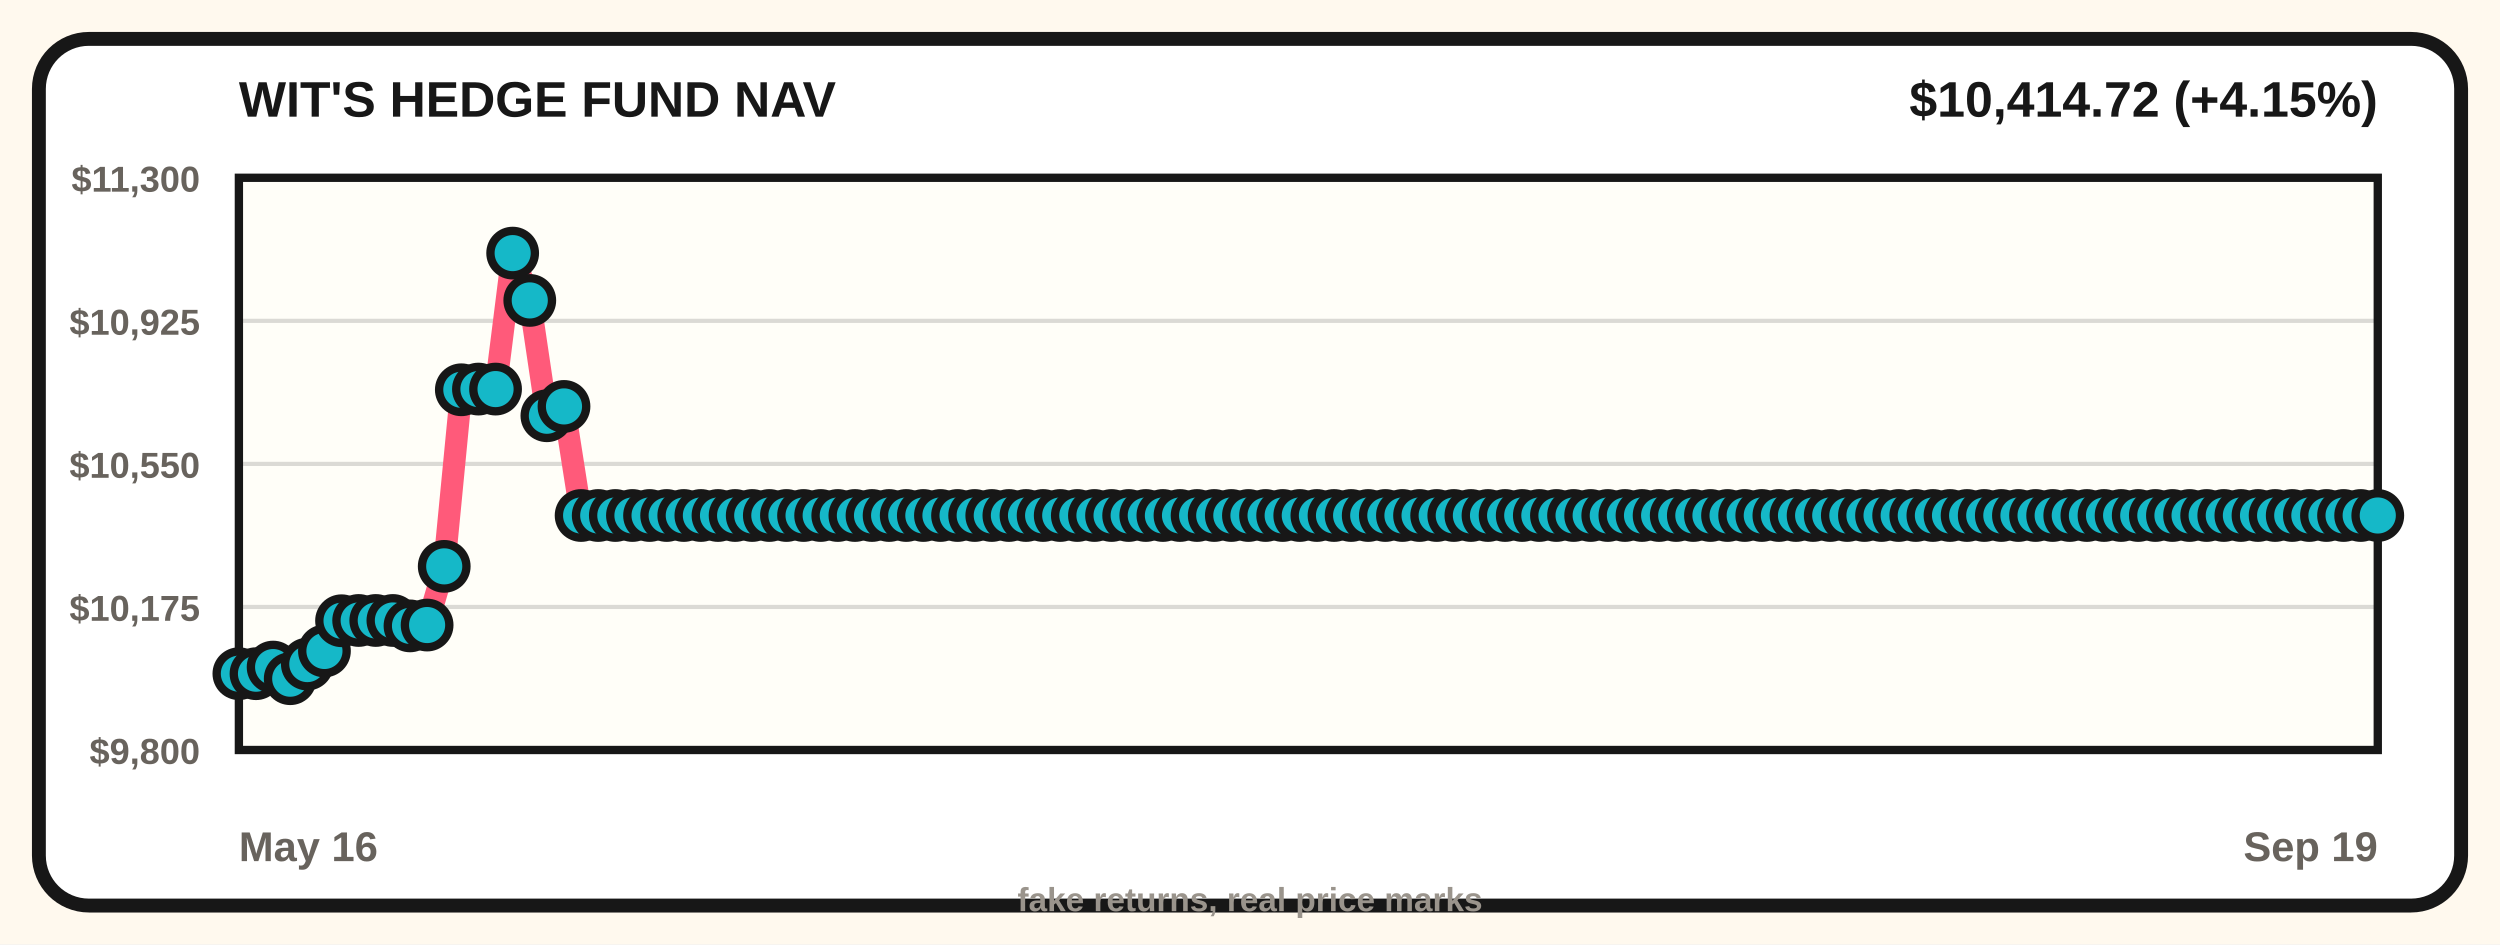
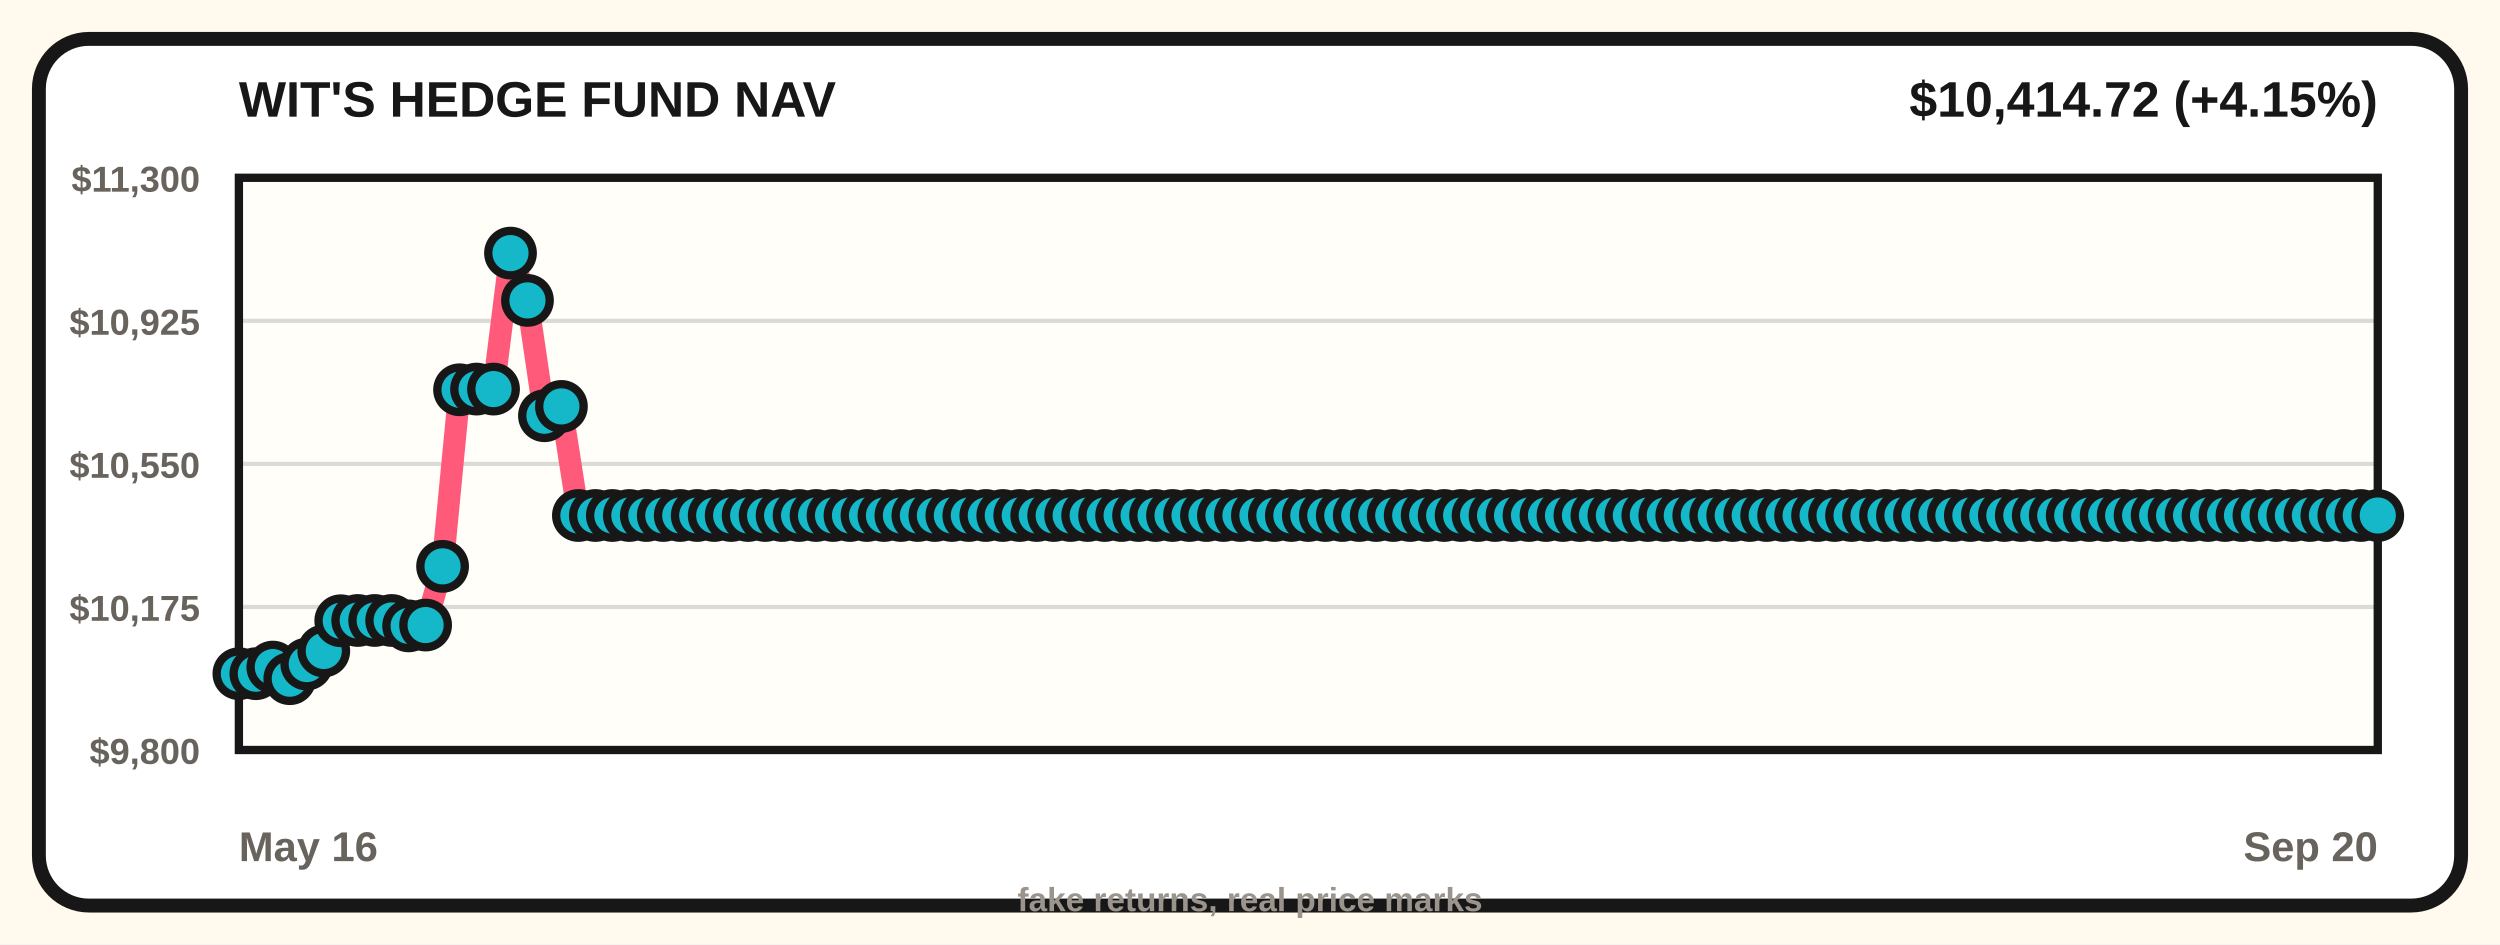
<svg xmlns="http://www.w3.org/2000/svg" width="900" height="340" viewBox="0 0 900 340" role="img" aria-label="Wit's Hedge Fund fake NAV chart">
  <rect width="900" height="340" fill="#fff9ee" />
  <rect x="14" y="14" width="872" height="312" rx="18" fill="#ffffff" stroke="#171717" stroke-width="5" />
  <rect x="86" y="64" width="770" height="206" fill="#fffef8" stroke="#171717" stroke-width="3" />
  <line x1="86" y1="270" x2="856" y2="270" stroke="#171717" stroke-width="1.5" opacity="0.16" />
  <text x="72" y="275" text-anchor="end" font-family="Arial, sans-serif" font-size="13" font-weight="800" fill="#68635d">$9,800</text>
  <line x1="86" y1="218.5" x2="856" y2="218.5" stroke="#171717" stroke-width="1.5" opacity="0.16" />
  <text x="72" y="223.5" text-anchor="end" font-family="Arial, sans-serif" font-size="13" font-weight="800" fill="#68635d">$10,175</text>
  <line x1="86" y1="167" x2="856" y2="167" stroke="#171717" stroke-width="1.5" opacity="0.16" />
  <text x="72" y="172" text-anchor="end" font-family="Arial, sans-serif" font-size="13" font-weight="800" fill="#68635d">$10,550</text>
  <line x1="86" y1="115.5" x2="856" y2="115.5" stroke="#171717" stroke-width="1.5" opacity="0.16" />
  <text x="72" y="120.5" text-anchor="end" font-family="Arial, sans-serif" font-size="13" font-weight="800" fill="#68635d">$10,925</text>
  <line x1="86" y1="64" x2="856" y2="64" stroke="#171717" stroke-width="1.5" opacity="0.16" />
  <text x="72" y="69" text-anchor="end" font-family="Arial, sans-serif" font-size="13" font-weight="800" fill="#68635d">$11,300</text>
-   <polyline points="86,242.53 92.16,242.53 98.32,240.15 104.48,244.33 110.64,239.07 116.8,234.35 122.96,223.47 129.12,223.37 135.28,223.37 141.44,223.37 147.6,225.32 153.76,225.02 159.92,203.89 166.08,140.32 172.24,140.07 178.4,140.07 184.56,91.12 190.72,108.15 196.88,149.67 203.04,146.31 209.2,185.58 215.36,185.58 221.52,185.58 227.68,185.58 233.84,185.58 240,185.58 246.16,185.58 252.32,185.58 258.48,185.58 264.64,185.58 270.8,185.58 276.96,185.58 283.12,185.58 289.28,185.58 295.44,185.58 301.6,185.58 307.76,185.58 313.92,185.58 320.08,185.58 326.24,185.58 332.4,185.58 338.56,185.58 344.72,185.58 350.88,185.58 357.04,185.58 363.2,185.58 369.36,185.58 375.52,185.58 381.68,185.58 387.84,185.58 394,185.58 400.16,185.58 406.32,185.58 412.48,185.58 418.64,185.58 424.8,185.58 430.96,185.58 437.12,185.58 443.28,185.58 449.44,185.58 455.6,185.58 461.76,185.58 467.92,185.58 474.08,185.58 480.24,185.58 486.4,185.58 492.56,185.58 498.72,185.58 504.88,185.58 511.04,185.58 517.2,185.58 523.36,185.58 529.52,185.58 535.68,185.58 541.84,185.58 548,185.58 554.16,185.58 560.32,185.58 566.48,185.58 572.64,185.58 578.8,185.58 584.96,185.58 591.12,185.58 597.28,185.58 603.44,185.58 609.6,185.58 615.76,185.58 621.92,185.58 628.08,185.58 634.24,185.58 640.4,185.58 646.56,185.58 652.72,185.58 658.88,185.58 665.04,185.58 671.2,185.58 677.36,185.58 683.52,185.58 689.68,185.58 695.84,185.58 702,185.58 708.16,185.58 714.32,185.58 720.48,185.58 726.64,185.58 732.8,185.58 738.96,185.58 745.12,185.58 751.28,185.58 757.44,185.58 763.6,185.58 769.76,185.58 775.92,185.58 782.08,185.58 788.24,185.58 794.4,185.58 800.56,185.58 806.72,185.58 812.88,185.58 819.04,185.58 825.2,185.58 831.36,185.58 837.52,185.58 843.68,185.58 849.84,185.58 856,185.58" fill="none" stroke="#ff5a7a" stroke-width="8" stroke-linecap="round" stroke-linejoin="round" />
+   <polyline points="86,242.53 92.11,242.53 98.22,240.15 104.33,244.33 110.44,239.07 116.56,234.35 122.67,223.47 128.78,223.37 134.89,223.37 141,223.37 147.11,225.32 153.22,225.02 159.33,203.89 165.44,140.32 171.56,140.07 177.67,140.07 183.78,91.12 189.89,108.15 196,149.67 202.11,146.31 208.22,185.58 214.33,185.58 220.44,185.58 226.56,185.58 232.67,185.58 238.78,185.58 244.89,185.58 251,185.58 257.11,185.58 263.22,185.58 269.33,185.58 275.44,185.58 281.56,185.58 287.67,185.58 293.78,185.58 299.89,185.58 306,185.58 312.11,185.58 318.22,185.58 324.33,185.58 330.44,185.58 336.56,185.58 342.67,185.58 348.78,185.58 354.89,185.58 361,185.58 367.11,185.58 373.22,185.58 379.33,185.58 385.44,185.58 391.56,185.58 397.67,185.58 403.78,185.58 409.89,185.58 416,185.58 422.11,185.58 428.22,185.58 434.33,185.58 440.44,185.58 446.56,185.58 452.67,185.58 458.78,185.58 464.89,185.58 471,185.58 477.11,185.58 483.22,185.58 489.33,185.58 495.44,185.58 501.56,185.58 507.67,185.58 513.78,185.58 519.89,185.58 526,185.58 532.11,185.58 538.22,185.58 544.33,185.58 550.44,185.58 556.56,185.58 562.67,185.58 568.78,185.58 574.89,185.58 581,185.58 587.11,185.58 593.22,185.58 599.33,185.58 605.44,185.58 611.56,185.58 617.67,185.58 623.78,185.58 629.89,185.58 636,185.58 642.11,185.58 648.22,185.58 654.33,185.58 660.44,185.58 666.56,185.58 672.67,185.58 678.78,185.58 684.89,185.58 691,185.58 697.11,185.58 703.22,185.58 709.33,185.58 715.44,185.58 721.56,185.58 727.67,185.58 733.78,185.58 739.89,185.58 746,185.58 752.11,185.58 758.22,185.58 764.33,185.58 770.44,185.58 776.56,185.58 782.67,185.58 788.78,185.58 794.89,185.58 801,185.58 807.11,185.58 813.22,185.58 819.33,185.58 825.44,185.58 831.56,185.58 837.67,185.58 843.78,185.58 849.89,185.58 856,185.58" fill="none" stroke="#ff5a7a" stroke-width="8" stroke-linecap="round" stroke-linejoin="round" />
  <circle cx="86" cy="242.53" r="8" fill="#15b8c8" stroke="#171717" stroke-width="3" />
-   <circle cx="92.16" cy="242.53" r="8" fill="#15b8c8" stroke="#171717" stroke-width="3" />
-   <circle cx="98.32" cy="240.15" r="8" fill="#15b8c8" stroke="#171717" stroke-width="3" />
-   <circle cx="104.48" cy="244.33" r="8" fill="#15b8c8" stroke="#171717" stroke-width="3" />
-   <circle cx="110.64" cy="239.07" r="8" fill="#15b8c8" stroke="#171717" stroke-width="3" />
-   <circle cx="116.8" cy="234.35" r="8" fill="#15b8c8" stroke="#171717" stroke-width="3" />
-   <circle cx="122.96" cy="223.47" r="8" fill="#15b8c8" stroke="#171717" stroke-width="3" />
-   <circle cx="129.12" cy="223.37" r="8" fill="#15b8c8" stroke="#171717" stroke-width="3" />
-   <circle cx="135.28" cy="223.37" r="8" fill="#15b8c8" stroke="#171717" stroke-width="3" />
-   <circle cx="141.44" cy="223.37" r="8" fill="#15b8c8" stroke="#171717" stroke-width="3" />
-   <circle cx="147.6" cy="225.32" r="8" fill="#15b8c8" stroke="#171717" stroke-width="3" />
-   <circle cx="153.76" cy="225.02" r="8" fill="#15b8c8" stroke="#171717" stroke-width="3" />
-   <circle cx="159.92" cy="203.89" r="8" fill="#15b8c8" stroke="#171717" stroke-width="3" />
-   <circle cx="166.08" cy="140.32" r="8" fill="#15b8c8" stroke="#171717" stroke-width="3" />
-   <circle cx="172.24" cy="140.07" r="8" fill="#15b8c8" stroke="#171717" stroke-width="3" />
-   <circle cx="178.4" cy="140.07" r="8" fill="#15b8c8" stroke="#171717" stroke-width="3" />
-   <circle cx="184.56" cy="91.12" r="8" fill="#15b8c8" stroke="#171717" stroke-width="3" />
-   <circle cx="190.72" cy="108.15" r="8" fill="#15b8c8" stroke="#171717" stroke-width="3" />
-   <circle cx="196.88" cy="149.67" r="8" fill="#15b8c8" stroke="#171717" stroke-width="3" />
-   <circle cx="203.04" cy="146.31" r="8" fill="#15b8c8" stroke="#171717" stroke-width="3" />
-   <circle cx="209.2" cy="185.58" r="8" fill="#15b8c8" stroke="#171717" stroke-width="3" />
-   <circle cx="215.36" cy="185.58" r="8" fill="#15b8c8" stroke="#171717" stroke-width="3" />
-   <circle cx="221.52" cy="185.58" r="8" fill="#15b8c8" stroke="#171717" stroke-width="3" />
-   <circle cx="227.68" cy="185.58" r="8" fill="#15b8c8" stroke="#171717" stroke-width="3" />
-   <circle cx="233.84" cy="185.58" r="8" fill="#15b8c8" stroke="#171717" stroke-width="3" />
-   <circle cx="240" cy="185.58" r="8" fill="#15b8c8" stroke="#171717" stroke-width="3" />
-   <circle cx="246.16" cy="185.58" r="8" fill="#15b8c8" stroke="#171717" stroke-width="3" />
-   <circle cx="252.32" cy="185.58" r="8" fill="#15b8c8" stroke="#171717" stroke-width="3" />
-   <circle cx="258.48" cy="185.58" r="8" fill="#15b8c8" stroke="#171717" stroke-width="3" />
-   <circle cx="264.64" cy="185.58" r="8" fill="#15b8c8" stroke="#171717" stroke-width="3" />
-   <circle cx="270.8" cy="185.58" r="8" fill="#15b8c8" stroke="#171717" stroke-width="3" />
-   <circle cx="276.96" cy="185.58" r="8" fill="#15b8c8" stroke="#171717" stroke-width="3" />
-   <circle cx="283.12" cy="185.58" r="8" fill="#15b8c8" stroke="#171717" stroke-width="3" />
-   <circle cx="289.28" cy="185.58" r="8" fill="#15b8c8" stroke="#171717" stroke-width="3" />
-   <circle cx="295.44" cy="185.58" r="8" fill="#15b8c8" stroke="#171717" stroke-width="3" />
-   <circle cx="301.6" cy="185.58" r="8" fill="#15b8c8" stroke="#171717" stroke-width="3" />
-   <circle cx="307.76" cy="185.58" r="8" fill="#15b8c8" stroke="#171717" stroke-width="3" />
-   <circle cx="313.92" cy="185.58" r="8" fill="#15b8c8" stroke="#171717" stroke-width="3" />
-   <circle cx="320.08" cy="185.58" r="8" fill="#15b8c8" stroke="#171717" stroke-width="3" />
-   <circle cx="326.24" cy="185.58" r="8" fill="#15b8c8" stroke="#171717" stroke-width="3" />
-   <circle cx="332.4" cy="185.58" r="8" fill="#15b8c8" stroke="#171717" stroke-width="3" />
-   <circle cx="338.56" cy="185.58" r="8" fill="#15b8c8" stroke="#171717" stroke-width="3" />
-   <circle cx="344.72" cy="185.58" r="8" fill="#15b8c8" stroke="#171717" stroke-width="3" />
-   <circle cx="350.88" cy="185.58" r="8" fill="#15b8c8" stroke="#171717" stroke-width="3" />
-   <circle cx="357.04" cy="185.58" r="8" fill="#15b8c8" stroke="#171717" stroke-width="3" />
-   <circle cx="363.2" cy="185.58" r="8" fill="#15b8c8" stroke="#171717" stroke-width="3" />
-   <circle cx="369.36" cy="185.58" r="8" fill="#15b8c8" stroke="#171717" stroke-width="3" />
-   <circle cx="375.52" cy="185.58" r="8" fill="#15b8c8" stroke="#171717" stroke-width="3" />
-   <circle cx="381.68" cy="185.58" r="8" fill="#15b8c8" stroke="#171717" stroke-width="3" />
-   <circle cx="387.84" cy="185.58" r="8" fill="#15b8c8" stroke="#171717" stroke-width="3" />
-   <circle cx="394" cy="185.58" r="8" fill="#15b8c8" stroke="#171717" stroke-width="3" />
-   <circle cx="400.16" cy="185.58" r="8" fill="#15b8c8" stroke="#171717" stroke-width="3" />
-   <circle cx="406.32" cy="185.58" r="8" fill="#15b8c8" stroke="#171717" stroke-width="3" />
-   <circle cx="412.48" cy="185.58" r="8" fill="#15b8c8" stroke="#171717" stroke-width="3" />
-   <circle cx="418.64" cy="185.58" r="8" fill="#15b8c8" stroke="#171717" stroke-width="3" />
-   <circle cx="424.8" cy="185.58" r="8" fill="#15b8c8" stroke="#171717" stroke-width="3" />
-   <circle cx="430.96" cy="185.58" r="8" fill="#15b8c8" stroke="#171717" stroke-width="3" />
-   <circle cx="437.12" cy="185.58" r="8" fill="#15b8c8" stroke="#171717" stroke-width="3" />
-   <circle cx="443.28" cy="185.58" r="8" fill="#15b8c8" stroke="#171717" stroke-width="3" />
-   <circle cx="449.44" cy="185.58" r="8" fill="#15b8c8" stroke="#171717" stroke-width="3" />
-   <circle cx="455.6" cy="185.58" r="8" fill="#15b8c8" stroke="#171717" stroke-width="3" />
-   <circle cx="461.76" cy="185.58" r="8" fill="#15b8c8" stroke="#171717" stroke-width="3" />
-   <circle cx="467.92" cy="185.58" r="8" fill="#15b8c8" stroke="#171717" stroke-width="3" />
-   <circle cx="474.08" cy="185.58" r="8" fill="#15b8c8" stroke="#171717" stroke-width="3" />
-   <circle cx="480.24" cy="185.58" r="8" fill="#15b8c8" stroke="#171717" stroke-width="3" />
-   <circle cx="486.4" cy="185.58" r="8" fill="#15b8c8" stroke="#171717" stroke-width="3" />
-   <circle cx="492.56" cy="185.58" r="8" fill="#15b8c8" stroke="#171717" stroke-width="3" />
-   <circle cx="498.72" cy="185.58" r="8" fill="#15b8c8" stroke="#171717" stroke-width="3" />
-   <circle cx="504.88" cy="185.58" r="8" fill="#15b8c8" stroke="#171717" stroke-width="3" />
-   <circle cx="511.04" cy="185.58" r="8" fill="#15b8c8" stroke="#171717" stroke-width="3" />
-   <circle cx="517.2" cy="185.58" r="8" fill="#15b8c8" stroke="#171717" stroke-width="3" />
-   <circle cx="523.36" cy="185.58" r="8" fill="#15b8c8" stroke="#171717" stroke-width="3" />
-   <circle cx="529.52" cy="185.58" r="8" fill="#15b8c8" stroke="#171717" stroke-width="3" />
-   <circle cx="535.68" cy="185.58" r="8" fill="#15b8c8" stroke="#171717" stroke-width="3" />
-   <circle cx="541.84" cy="185.58" r="8" fill="#15b8c8" stroke="#171717" stroke-width="3" />
-   <circle cx="548" cy="185.58" r="8" fill="#15b8c8" stroke="#171717" stroke-width="3" />
-   <circle cx="554.16" cy="185.58" r="8" fill="#15b8c8" stroke="#171717" stroke-width="3" />
-   <circle cx="560.32" cy="185.58" r="8" fill="#15b8c8" stroke="#171717" stroke-width="3" />
-   <circle cx="566.48" cy="185.58" r="8" fill="#15b8c8" stroke="#171717" stroke-width="3" />
-   <circle cx="572.64" cy="185.58" r="8" fill="#15b8c8" stroke="#171717" stroke-width="3" />
-   <circle cx="578.8" cy="185.58" r="8" fill="#15b8c8" stroke="#171717" stroke-width="3" />
-   <circle cx="584.96" cy="185.58" r="8" fill="#15b8c8" stroke="#171717" stroke-width="3" />
-   <circle cx="591.12" cy="185.58" r="8" fill="#15b8c8" stroke="#171717" stroke-width="3" />
-   <circle cx="597.28" cy="185.58" r="8" fill="#15b8c8" stroke="#171717" stroke-width="3" />
-   <circle cx="603.44" cy="185.58" r="8" fill="#15b8c8" stroke="#171717" stroke-width="3" />
-   <circle cx="609.6" cy="185.58" r="8" fill="#15b8c8" stroke="#171717" stroke-width="3" />
-   <circle cx="615.76" cy="185.58" r="8" fill="#15b8c8" stroke="#171717" stroke-width="3" />
-   <circle cx="621.92" cy="185.58" r="8" fill="#15b8c8" stroke="#171717" stroke-width="3" />
-   <circle cx="628.08" cy="185.58" r="8" fill="#15b8c8" stroke="#171717" stroke-width="3" />
-   <circle cx="634.24" cy="185.58" r="8" fill="#15b8c8" stroke="#171717" stroke-width="3" />
-   <circle cx="640.4" cy="185.58" r="8" fill="#15b8c8" stroke="#171717" stroke-width="3" />
-   <circle cx="646.56" cy="185.58" r="8" fill="#15b8c8" stroke="#171717" stroke-width="3" />
-   <circle cx="652.72" cy="185.58" r="8" fill="#15b8c8" stroke="#171717" stroke-width="3" />
-   <circle cx="658.88" cy="185.58" r="8" fill="#15b8c8" stroke="#171717" stroke-width="3" />
-   <circle cx="665.04" cy="185.58" r="8" fill="#15b8c8" stroke="#171717" stroke-width="3" />
-   <circle cx="671.2" cy="185.58" r="8" fill="#15b8c8" stroke="#171717" stroke-width="3" />
-   <circle cx="677.36" cy="185.58" r="8" fill="#15b8c8" stroke="#171717" stroke-width="3" />
-   <circle cx="683.52" cy="185.58" r="8" fill="#15b8c8" stroke="#171717" stroke-width="3" />
-   <circle cx="689.68" cy="185.58" r="8" fill="#15b8c8" stroke="#171717" stroke-width="3" />
-   <circle cx="695.84" cy="185.58" r="8" fill="#15b8c8" stroke="#171717" stroke-width="3" />
-   <circle cx="702" cy="185.58" r="8" fill="#15b8c8" stroke="#171717" stroke-width="3" />
-   <circle cx="708.16" cy="185.58" r="8" fill="#15b8c8" stroke="#171717" stroke-width="3" />
-   <circle cx="714.32" cy="185.58" r="8" fill="#15b8c8" stroke="#171717" stroke-width="3" />
-   <circle cx="720.48" cy="185.58" r="8" fill="#15b8c8" stroke="#171717" stroke-width="3" />
-   <circle cx="726.64" cy="185.58" r="8" fill="#15b8c8" stroke="#171717" stroke-width="3" />
-   <circle cx="732.8" cy="185.58" r="8" fill="#15b8c8" stroke="#171717" stroke-width="3" />
-   <circle cx="738.96" cy="185.58" r="8" fill="#15b8c8" stroke="#171717" stroke-width="3" />
-   <circle cx="745.12" cy="185.58" r="8" fill="#15b8c8" stroke="#171717" stroke-width="3" />
-   <circle cx="751.28" cy="185.58" r="8" fill="#15b8c8" stroke="#171717" stroke-width="3" />
-   <circle cx="757.44" cy="185.58" r="8" fill="#15b8c8" stroke="#171717" stroke-width="3" />
-   <circle cx="763.6" cy="185.58" r="8" fill="#15b8c8" stroke="#171717" stroke-width="3" />
-   <circle cx="769.76" cy="185.58" r="8" fill="#15b8c8" stroke="#171717" stroke-width="3" />
-   <circle cx="775.92" cy="185.58" r="8" fill="#15b8c8" stroke="#171717" stroke-width="3" />
-   <circle cx="782.08" cy="185.58" r="8" fill="#15b8c8" stroke="#171717" stroke-width="3" />
-   <circle cx="788.24" cy="185.58" r="8" fill="#15b8c8" stroke="#171717" stroke-width="3" />
-   <circle cx="794.4" cy="185.58" r="8" fill="#15b8c8" stroke="#171717" stroke-width="3" />
-   <circle cx="800.56" cy="185.58" r="8" fill="#15b8c8" stroke="#171717" stroke-width="3" />
-   <circle cx="806.72" cy="185.58" r="8" fill="#15b8c8" stroke="#171717" stroke-width="3" />
-   <circle cx="812.88" cy="185.58" r="8" fill="#15b8c8" stroke="#171717" stroke-width="3" />
-   <circle cx="819.04" cy="185.58" r="8" fill="#15b8c8" stroke="#171717" stroke-width="3" />
-   <circle cx="825.2" cy="185.58" r="8" fill="#15b8c8" stroke="#171717" stroke-width="3" />
-   <circle cx="831.36" cy="185.58" r="8" fill="#15b8c8" stroke="#171717" stroke-width="3" />
-   <circle cx="837.52" cy="185.58" r="8" fill="#15b8c8" stroke="#171717" stroke-width="3" />
-   <circle cx="843.68" cy="185.58" r="8" fill="#15b8c8" stroke="#171717" stroke-width="3" />
-   <circle cx="849.84" cy="185.58" r="8" fill="#15b8c8" stroke="#171717" stroke-width="3" />
+   <circle cx="92.11" cy="242.53" r="8" fill="#15b8c8" stroke="#171717" stroke-width="3" />
+   <circle cx="98.22" cy="240.15" r="8" fill="#15b8c8" stroke="#171717" stroke-width="3" />
+   <circle cx="104.33" cy="244.33" r="8" fill="#15b8c8" stroke="#171717" stroke-width="3" />
+   <circle cx="110.44" cy="239.07" r="8" fill="#15b8c8" stroke="#171717" stroke-width="3" />
+   <circle cx="116.56" cy="234.35" r="8" fill="#15b8c8" stroke="#171717" stroke-width="3" />
+   <circle cx="122.67" cy="223.47" r="8" fill="#15b8c8" stroke="#171717" stroke-width="3" />
+   <circle cx="128.78" cy="223.37" r="8" fill="#15b8c8" stroke="#171717" stroke-width="3" />
+   <circle cx="134.89" cy="223.37" r="8" fill="#15b8c8" stroke="#171717" stroke-width="3" />
+   <circle cx="141" cy="223.37" r="8" fill="#15b8c8" stroke="#171717" stroke-width="3" />
+   <circle cx="147.11" cy="225.32" r="8" fill="#15b8c8" stroke="#171717" stroke-width="3" />
+   <circle cx="153.22" cy="225.02" r="8" fill="#15b8c8" stroke="#171717" stroke-width="3" />
+   <circle cx="159.33" cy="203.89" r="8" fill="#15b8c8" stroke="#171717" stroke-width="3" />
+   <circle cx="165.44" cy="140.32" r="8" fill="#15b8c8" stroke="#171717" stroke-width="3" />
+   <circle cx="171.56" cy="140.07" r="8" fill="#15b8c8" stroke="#171717" stroke-width="3" />
+   <circle cx="177.67" cy="140.07" r="8" fill="#15b8c8" stroke="#171717" stroke-width="3" />
+   <circle cx="183.78" cy="91.12" r="8" fill="#15b8c8" stroke="#171717" stroke-width="3" />
+   <circle cx="189.89" cy="108.15" r="8" fill="#15b8c8" stroke="#171717" stroke-width="3" />
+   <circle cx="196" cy="149.67" r="8" fill="#15b8c8" stroke="#171717" stroke-width="3" />
+   <circle cx="202.11" cy="146.31" r="8" fill="#15b8c8" stroke="#171717" stroke-width="3" />
+   <circle cx="208.22" cy="185.58" r="8" fill="#15b8c8" stroke="#171717" stroke-width="3" />
+   <circle cx="214.33" cy="185.58" r="8" fill="#15b8c8" stroke="#171717" stroke-width="3" />
+   <circle cx="220.44" cy="185.58" r="8" fill="#15b8c8" stroke="#171717" stroke-width="3" />
+   <circle cx="226.56" cy="185.58" r="8" fill="#15b8c8" stroke="#171717" stroke-width="3" />
+   <circle cx="232.67" cy="185.58" r="8" fill="#15b8c8" stroke="#171717" stroke-width="3" />
+   <circle cx="238.78" cy="185.58" r="8" fill="#15b8c8" stroke="#171717" stroke-width="3" />
+   <circle cx="244.89" cy="185.58" r="8" fill="#15b8c8" stroke="#171717" stroke-width="3" />
+   <circle cx="251" cy="185.58" r="8" fill="#15b8c8" stroke="#171717" stroke-width="3" />
+   <circle cx="257.11" cy="185.58" r="8" fill="#15b8c8" stroke="#171717" stroke-width="3" />
+   <circle cx="263.22" cy="185.58" r="8" fill="#15b8c8" stroke="#171717" stroke-width="3" />
+   <circle cx="269.33" cy="185.58" r="8" fill="#15b8c8" stroke="#171717" stroke-width="3" />
+   <circle cx="275.44" cy="185.58" r="8" fill="#15b8c8" stroke="#171717" stroke-width="3" />
+   <circle cx="281.56" cy="185.58" r="8" fill="#15b8c8" stroke="#171717" stroke-width="3" />
+   <circle cx="287.67" cy="185.58" r="8" fill="#15b8c8" stroke="#171717" stroke-width="3" />
+   <circle cx="293.78" cy="185.58" r="8" fill="#15b8c8" stroke="#171717" stroke-width="3" />
+   <circle cx="299.89" cy="185.58" r="8" fill="#15b8c8" stroke="#171717" stroke-width="3" />
+   <circle cx="306" cy="185.58" r="8" fill="#15b8c8" stroke="#171717" stroke-width="3" />
+   <circle cx="312.11" cy="185.58" r="8" fill="#15b8c8" stroke="#171717" stroke-width="3" />
+   <circle cx="318.22" cy="185.58" r="8" fill="#15b8c8" stroke="#171717" stroke-width="3" />
+   <circle cx="324.33" cy="185.58" r="8" fill="#15b8c8" stroke="#171717" stroke-width="3" />
+   <circle cx="330.44" cy="185.58" r="8" fill="#15b8c8" stroke="#171717" stroke-width="3" />
+   <circle cx="336.56" cy="185.58" r="8" fill="#15b8c8" stroke="#171717" stroke-width="3" />
+   <circle cx="342.67" cy="185.58" r="8" fill="#15b8c8" stroke="#171717" stroke-width="3" />
+   <circle cx="348.78" cy="185.58" r="8" fill="#15b8c8" stroke="#171717" stroke-width="3" />
+   <circle cx="354.89" cy="185.58" r="8" fill="#15b8c8" stroke="#171717" stroke-width="3" />
+   <circle cx="361" cy="185.58" r="8" fill="#15b8c8" stroke="#171717" stroke-width="3" />
+   <circle cx="367.11" cy="185.58" r="8" fill="#15b8c8" stroke="#171717" stroke-width="3" />
+   <circle cx="373.22" cy="185.58" r="8" fill="#15b8c8" stroke="#171717" stroke-width="3" />
+   <circle cx="379.33" cy="185.58" r="8" fill="#15b8c8" stroke="#171717" stroke-width="3" />
+   <circle cx="385.44" cy="185.58" r="8" fill="#15b8c8" stroke="#171717" stroke-width="3" />
+   <circle cx="391.56" cy="185.58" r="8" fill="#15b8c8" stroke="#171717" stroke-width="3" />
+   <circle cx="397.67" cy="185.58" r="8" fill="#15b8c8" stroke="#171717" stroke-width="3" />
+   <circle cx="403.78" cy="185.58" r="8" fill="#15b8c8" stroke="#171717" stroke-width="3" />
+   <circle cx="409.89" cy="185.58" r="8" fill="#15b8c8" stroke="#171717" stroke-width="3" />
+   <circle cx="416" cy="185.58" r="8" fill="#15b8c8" stroke="#171717" stroke-width="3" />
+   <circle cx="422.11" cy="185.58" r="8" fill="#15b8c8" stroke="#171717" stroke-width="3" />
+   <circle cx="428.22" cy="185.58" r="8" fill="#15b8c8" stroke="#171717" stroke-width="3" />
+   <circle cx="434.33" cy="185.58" r="8" fill="#15b8c8" stroke="#171717" stroke-width="3" />
+   <circle cx="440.44" cy="185.58" r="8" fill="#15b8c8" stroke="#171717" stroke-width="3" />
+   <circle cx="446.56" cy="185.58" r="8" fill="#15b8c8" stroke="#171717" stroke-width="3" />
+   <circle cx="452.67" cy="185.58" r="8" fill="#15b8c8" stroke="#171717" stroke-width="3" />
+   <circle cx="458.78" cy="185.58" r="8" fill="#15b8c8" stroke="#171717" stroke-width="3" />
+   <circle cx="464.89" cy="185.58" r="8" fill="#15b8c8" stroke="#171717" stroke-width="3" />
+   <circle cx="471" cy="185.58" r="8" fill="#15b8c8" stroke="#171717" stroke-width="3" />
+   <circle cx="477.11" cy="185.58" r="8" fill="#15b8c8" stroke="#171717" stroke-width="3" />
+   <circle cx="483.22" cy="185.58" r="8" fill="#15b8c8" stroke="#171717" stroke-width="3" />
+   <circle cx="489.33" cy="185.58" r="8" fill="#15b8c8" stroke="#171717" stroke-width="3" />
+   <circle cx="495.44" cy="185.58" r="8" fill="#15b8c8" stroke="#171717" stroke-width="3" />
+   <circle cx="501.56" cy="185.58" r="8" fill="#15b8c8" stroke="#171717" stroke-width="3" />
+   <circle cx="507.67" cy="185.58" r="8" fill="#15b8c8" stroke="#171717" stroke-width="3" />
+   <circle cx="513.78" cy="185.58" r="8" fill="#15b8c8" stroke="#171717" stroke-width="3" />
+   <circle cx="519.89" cy="185.58" r="8" fill="#15b8c8" stroke="#171717" stroke-width="3" />
+   <circle cx="526" cy="185.58" r="8" fill="#15b8c8" stroke="#171717" stroke-width="3" />
+   <circle cx="532.11" cy="185.58" r="8" fill="#15b8c8" stroke="#171717" stroke-width="3" />
+   <circle cx="538.22" cy="185.58" r="8" fill="#15b8c8" stroke="#171717" stroke-width="3" />
+   <circle cx="544.33" cy="185.58" r="8" fill="#15b8c8" stroke="#171717" stroke-width="3" />
+   <circle cx="550.44" cy="185.58" r="8" fill="#15b8c8" stroke="#171717" stroke-width="3" />
+   <circle cx="556.56" cy="185.58" r="8" fill="#15b8c8" stroke="#171717" stroke-width="3" />
+   <circle cx="562.67" cy="185.58" r="8" fill="#15b8c8" stroke="#171717" stroke-width="3" />
+   <circle cx="568.78" cy="185.58" r="8" fill="#15b8c8" stroke="#171717" stroke-width="3" />
+   <circle cx="574.89" cy="185.58" r="8" fill="#15b8c8" stroke="#171717" stroke-width="3" />
+   <circle cx="581" cy="185.58" r="8" fill="#15b8c8" stroke="#171717" stroke-width="3" />
+   <circle cx="587.11" cy="185.58" r="8" fill="#15b8c8" stroke="#171717" stroke-width="3" />
+   <circle cx="593.22" cy="185.58" r="8" fill="#15b8c8" stroke="#171717" stroke-width="3" />
+   <circle cx="599.33" cy="185.58" r="8" fill="#15b8c8" stroke="#171717" stroke-width="3" />
+   <circle cx="605.44" cy="185.58" r="8" fill="#15b8c8" stroke="#171717" stroke-width="3" />
+   <circle cx="611.56" cy="185.58" r="8" fill="#15b8c8" stroke="#171717" stroke-width="3" />
+   <circle cx="617.67" cy="185.58" r="8" fill="#15b8c8" stroke="#171717" stroke-width="3" />
+   <circle cx="623.78" cy="185.58" r="8" fill="#15b8c8" stroke="#171717" stroke-width="3" />
+   <circle cx="629.89" cy="185.58" r="8" fill="#15b8c8" stroke="#171717" stroke-width="3" />
+   <circle cx="636" cy="185.58" r="8" fill="#15b8c8" stroke="#171717" stroke-width="3" />
+   <circle cx="642.11" cy="185.58" r="8" fill="#15b8c8" stroke="#171717" stroke-width="3" />
+   <circle cx="648.22" cy="185.58" r="8" fill="#15b8c8" stroke="#171717" stroke-width="3" />
+   <circle cx="654.33" cy="185.58" r="8" fill="#15b8c8" stroke="#171717" stroke-width="3" />
+   <circle cx="660.44" cy="185.58" r="8" fill="#15b8c8" stroke="#171717" stroke-width="3" />
+   <circle cx="666.56" cy="185.58" r="8" fill="#15b8c8" stroke="#171717" stroke-width="3" />
+   <circle cx="672.67" cy="185.58" r="8" fill="#15b8c8" stroke="#171717" stroke-width="3" />
+   <circle cx="678.78" cy="185.58" r="8" fill="#15b8c8" stroke="#171717" stroke-width="3" />
+   <circle cx="684.89" cy="185.58" r="8" fill="#15b8c8" stroke="#171717" stroke-width="3" />
+   <circle cx="691" cy="185.58" r="8" fill="#15b8c8" stroke="#171717" stroke-width="3" />
+   <circle cx="697.11" cy="185.58" r="8" fill="#15b8c8" stroke="#171717" stroke-width="3" />
+   <circle cx="703.22" cy="185.58" r="8" fill="#15b8c8" stroke="#171717" stroke-width="3" />
+   <circle cx="709.33" cy="185.58" r="8" fill="#15b8c8" stroke="#171717" stroke-width="3" />
+   <circle cx="715.44" cy="185.58" r="8" fill="#15b8c8" stroke="#171717" stroke-width="3" />
+   <circle cx="721.56" cy="185.58" r="8" fill="#15b8c8" stroke="#171717" stroke-width="3" />
+   <circle cx="727.67" cy="185.58" r="8" fill="#15b8c8" stroke="#171717" stroke-width="3" />
+   <circle cx="733.78" cy="185.58" r="8" fill="#15b8c8" stroke="#171717" stroke-width="3" />
+   <circle cx="739.89" cy="185.58" r="8" fill="#15b8c8" stroke="#171717" stroke-width="3" />
+   <circle cx="746" cy="185.58" r="8" fill="#15b8c8" stroke="#171717" stroke-width="3" />
+   <circle cx="752.11" cy="185.58" r="8" fill="#15b8c8" stroke="#171717" stroke-width="3" />
+   <circle cx="758.22" cy="185.58" r="8" fill="#15b8c8" stroke="#171717" stroke-width="3" />
+   <circle cx="764.33" cy="185.58" r="8" fill="#15b8c8" stroke="#171717" stroke-width="3" />
+   <circle cx="770.44" cy="185.58" r="8" fill="#15b8c8" stroke="#171717" stroke-width="3" />
+   <circle cx="776.56" cy="185.58" r="8" fill="#15b8c8" stroke="#171717" stroke-width="3" />
+   <circle cx="782.67" cy="185.58" r="8" fill="#15b8c8" stroke="#171717" stroke-width="3" />
+   <circle cx="788.78" cy="185.58" r="8" fill="#15b8c8" stroke="#171717" stroke-width="3" />
+   <circle cx="794.89" cy="185.58" r="8" fill="#15b8c8" stroke="#171717" stroke-width="3" />
+   <circle cx="801" cy="185.58" r="8" fill="#15b8c8" stroke="#171717" stroke-width="3" />
+   <circle cx="807.11" cy="185.58" r="8" fill="#15b8c8" stroke="#171717" stroke-width="3" />
+   <circle cx="813.22" cy="185.58" r="8" fill="#15b8c8" stroke="#171717" stroke-width="3" />
+   <circle cx="819.33" cy="185.58" r="8" fill="#15b8c8" stroke="#171717" stroke-width="3" />
+   <circle cx="825.44" cy="185.58" r="8" fill="#15b8c8" stroke="#171717" stroke-width="3" />
+   <circle cx="831.56" cy="185.58" r="8" fill="#15b8c8" stroke="#171717" stroke-width="3" />
+   <circle cx="837.67" cy="185.58" r="8" fill="#15b8c8" stroke="#171717" stroke-width="3" />
+   <circle cx="843.78" cy="185.58" r="8" fill="#15b8c8" stroke="#171717" stroke-width="3" />
+   <circle cx="849.89" cy="185.58" r="8" fill="#15b8c8" stroke="#171717" stroke-width="3" />
  <circle cx="856" cy="185.58" r="8" fill="#15b8c8" stroke="#171717" stroke-width="3" />
  <text x="86" y="42" font-family="Arial, sans-serif" font-size="18" font-weight="900" fill="#171717">WIT'S HEDGE FUND NAV</text>
  <text x="856" y="42" text-anchor="end" font-family="Arial, sans-serif" font-size="18" font-weight="900" fill="#171717">$10,414.72 (+4.15%)</text>
  <text x="86" y="310" text-anchor="start" font-family="Arial, sans-serif" font-size="15" font-weight="900" fill="#68635d">May 16</text>
-   <text x="856" y="310" text-anchor="end" font-family="Arial, sans-serif" font-size="15" font-weight="900" fill="#68635d">Sep 19</text>
+   <text x="856" y="310" text-anchor="end" font-family="Arial, sans-serif" font-size="15" font-weight="900" fill="#68635d">Sep 20</text>
  <text x="450" y="328" text-anchor="middle" font-family="Arial, sans-serif" font-size="12" font-weight="800" fill="#9a948c">fake returns, real price marks</text>
</svg>
